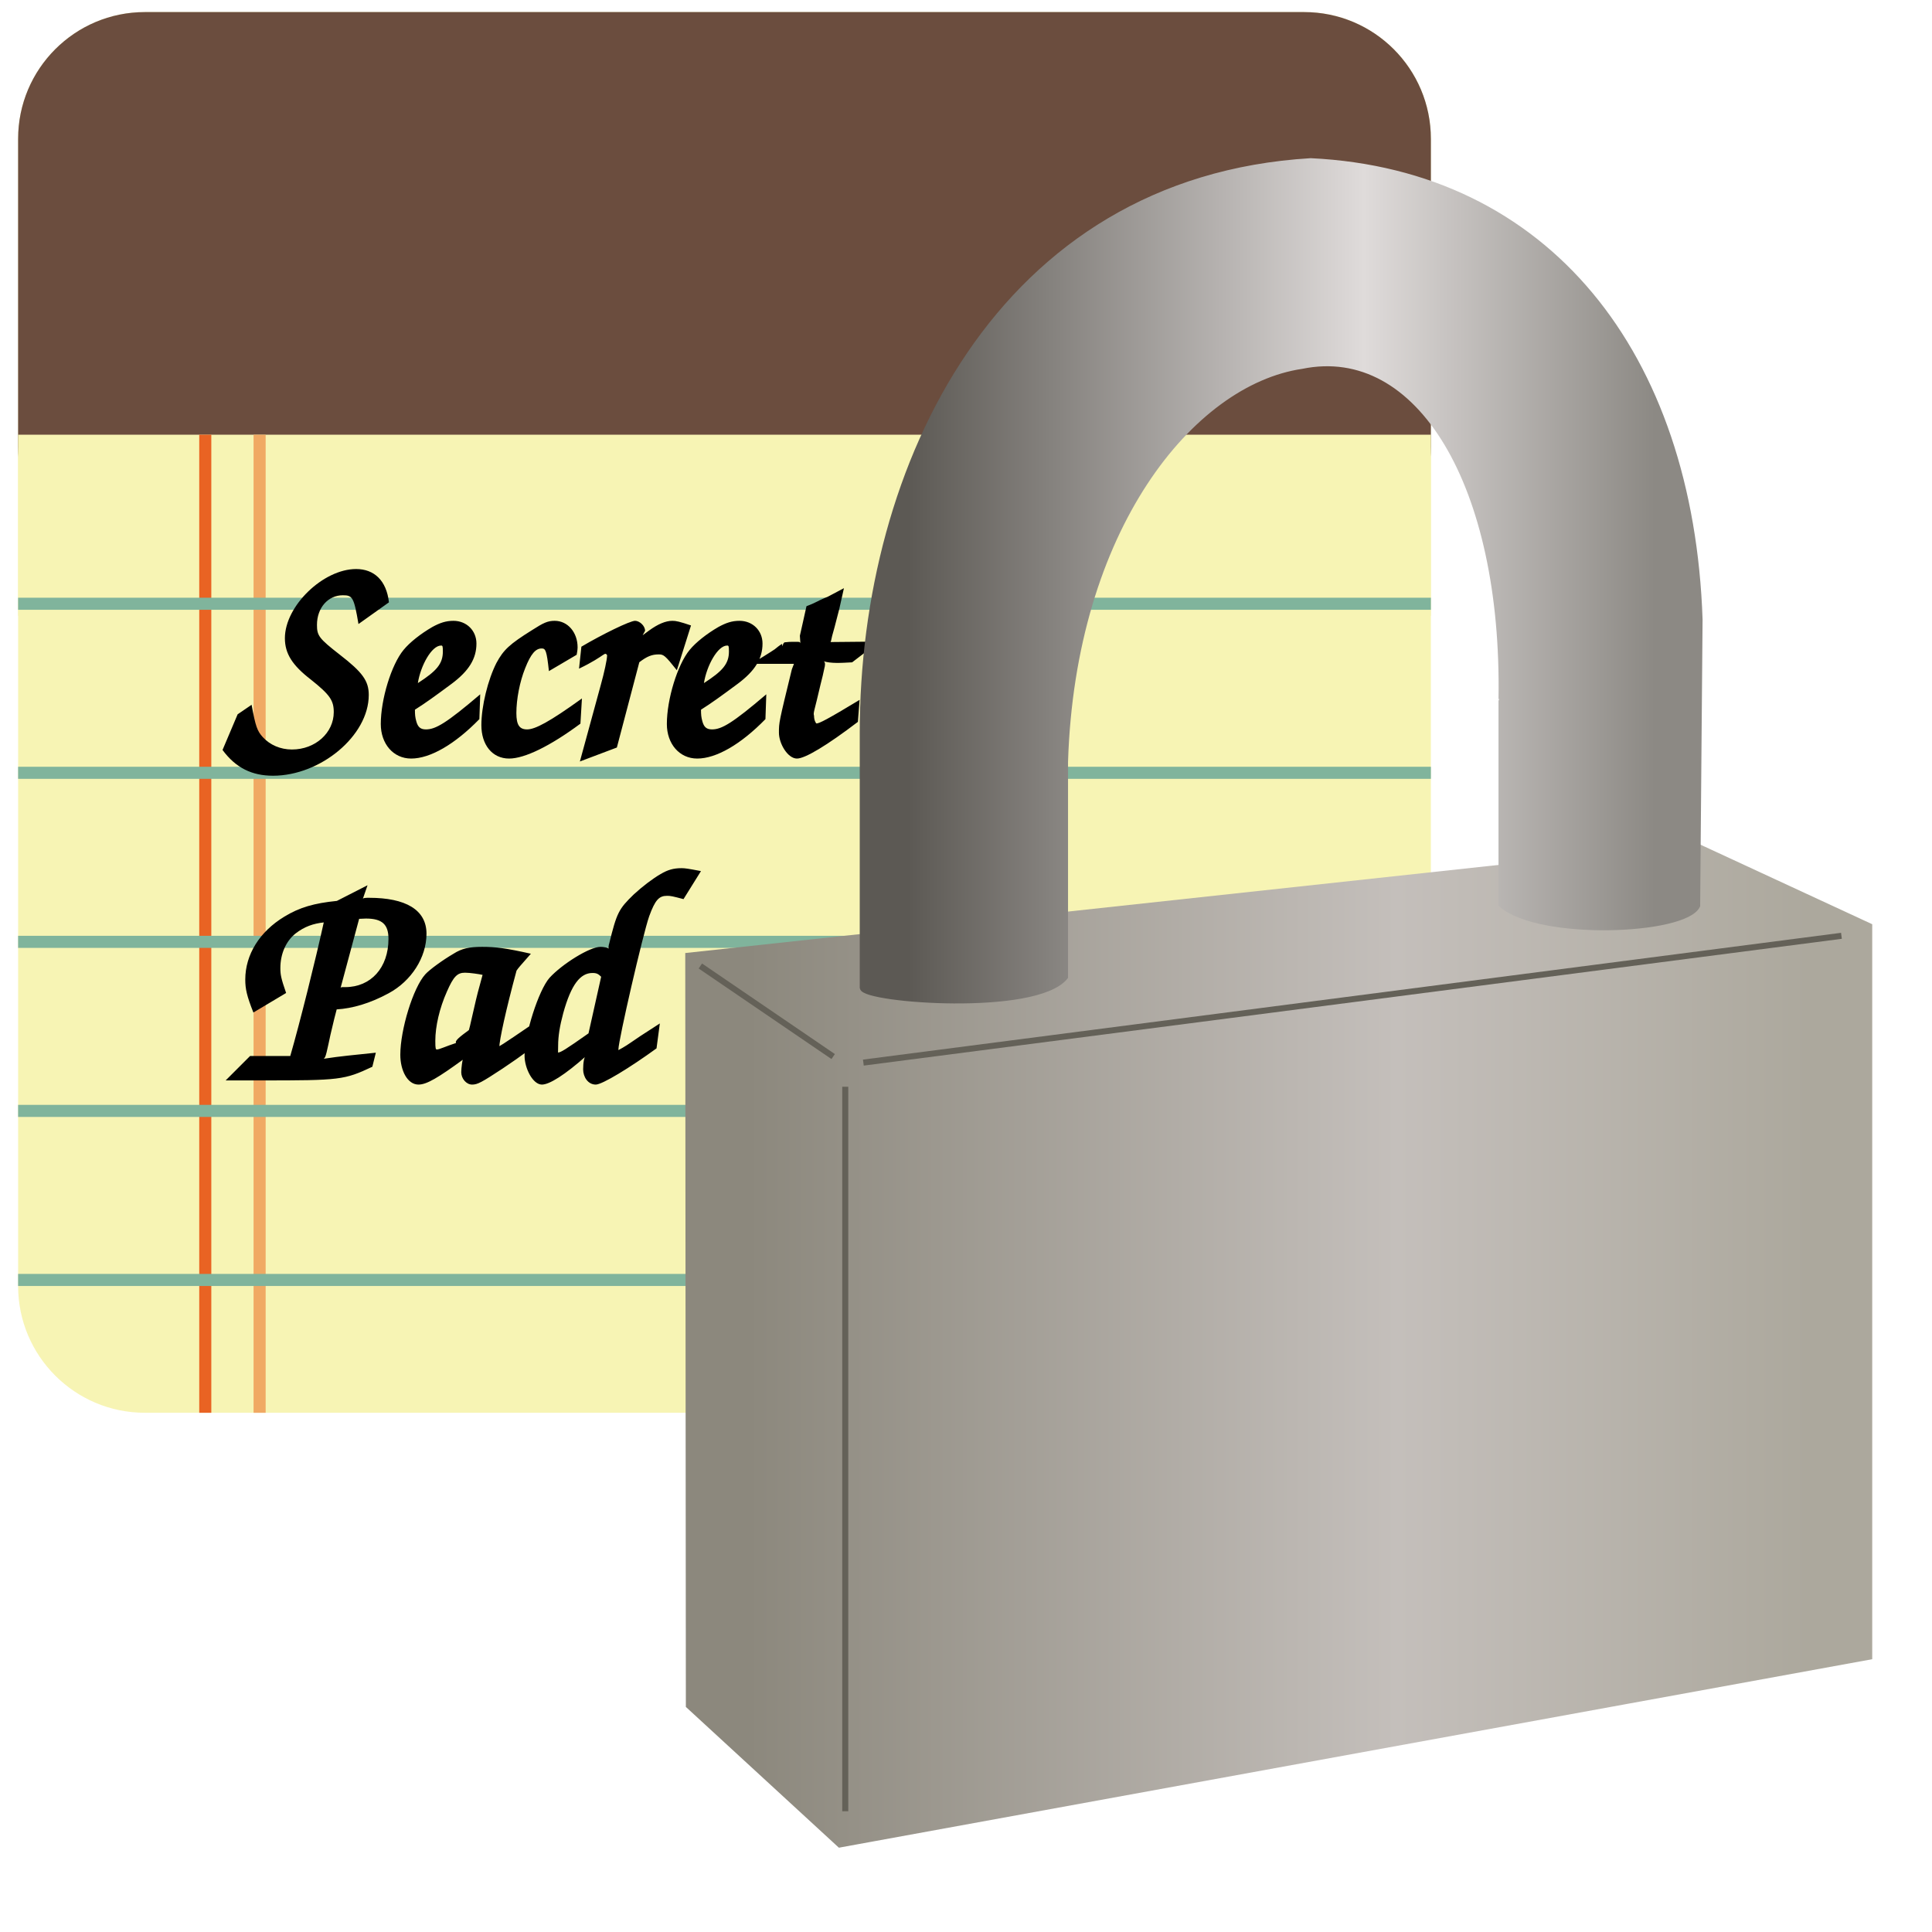
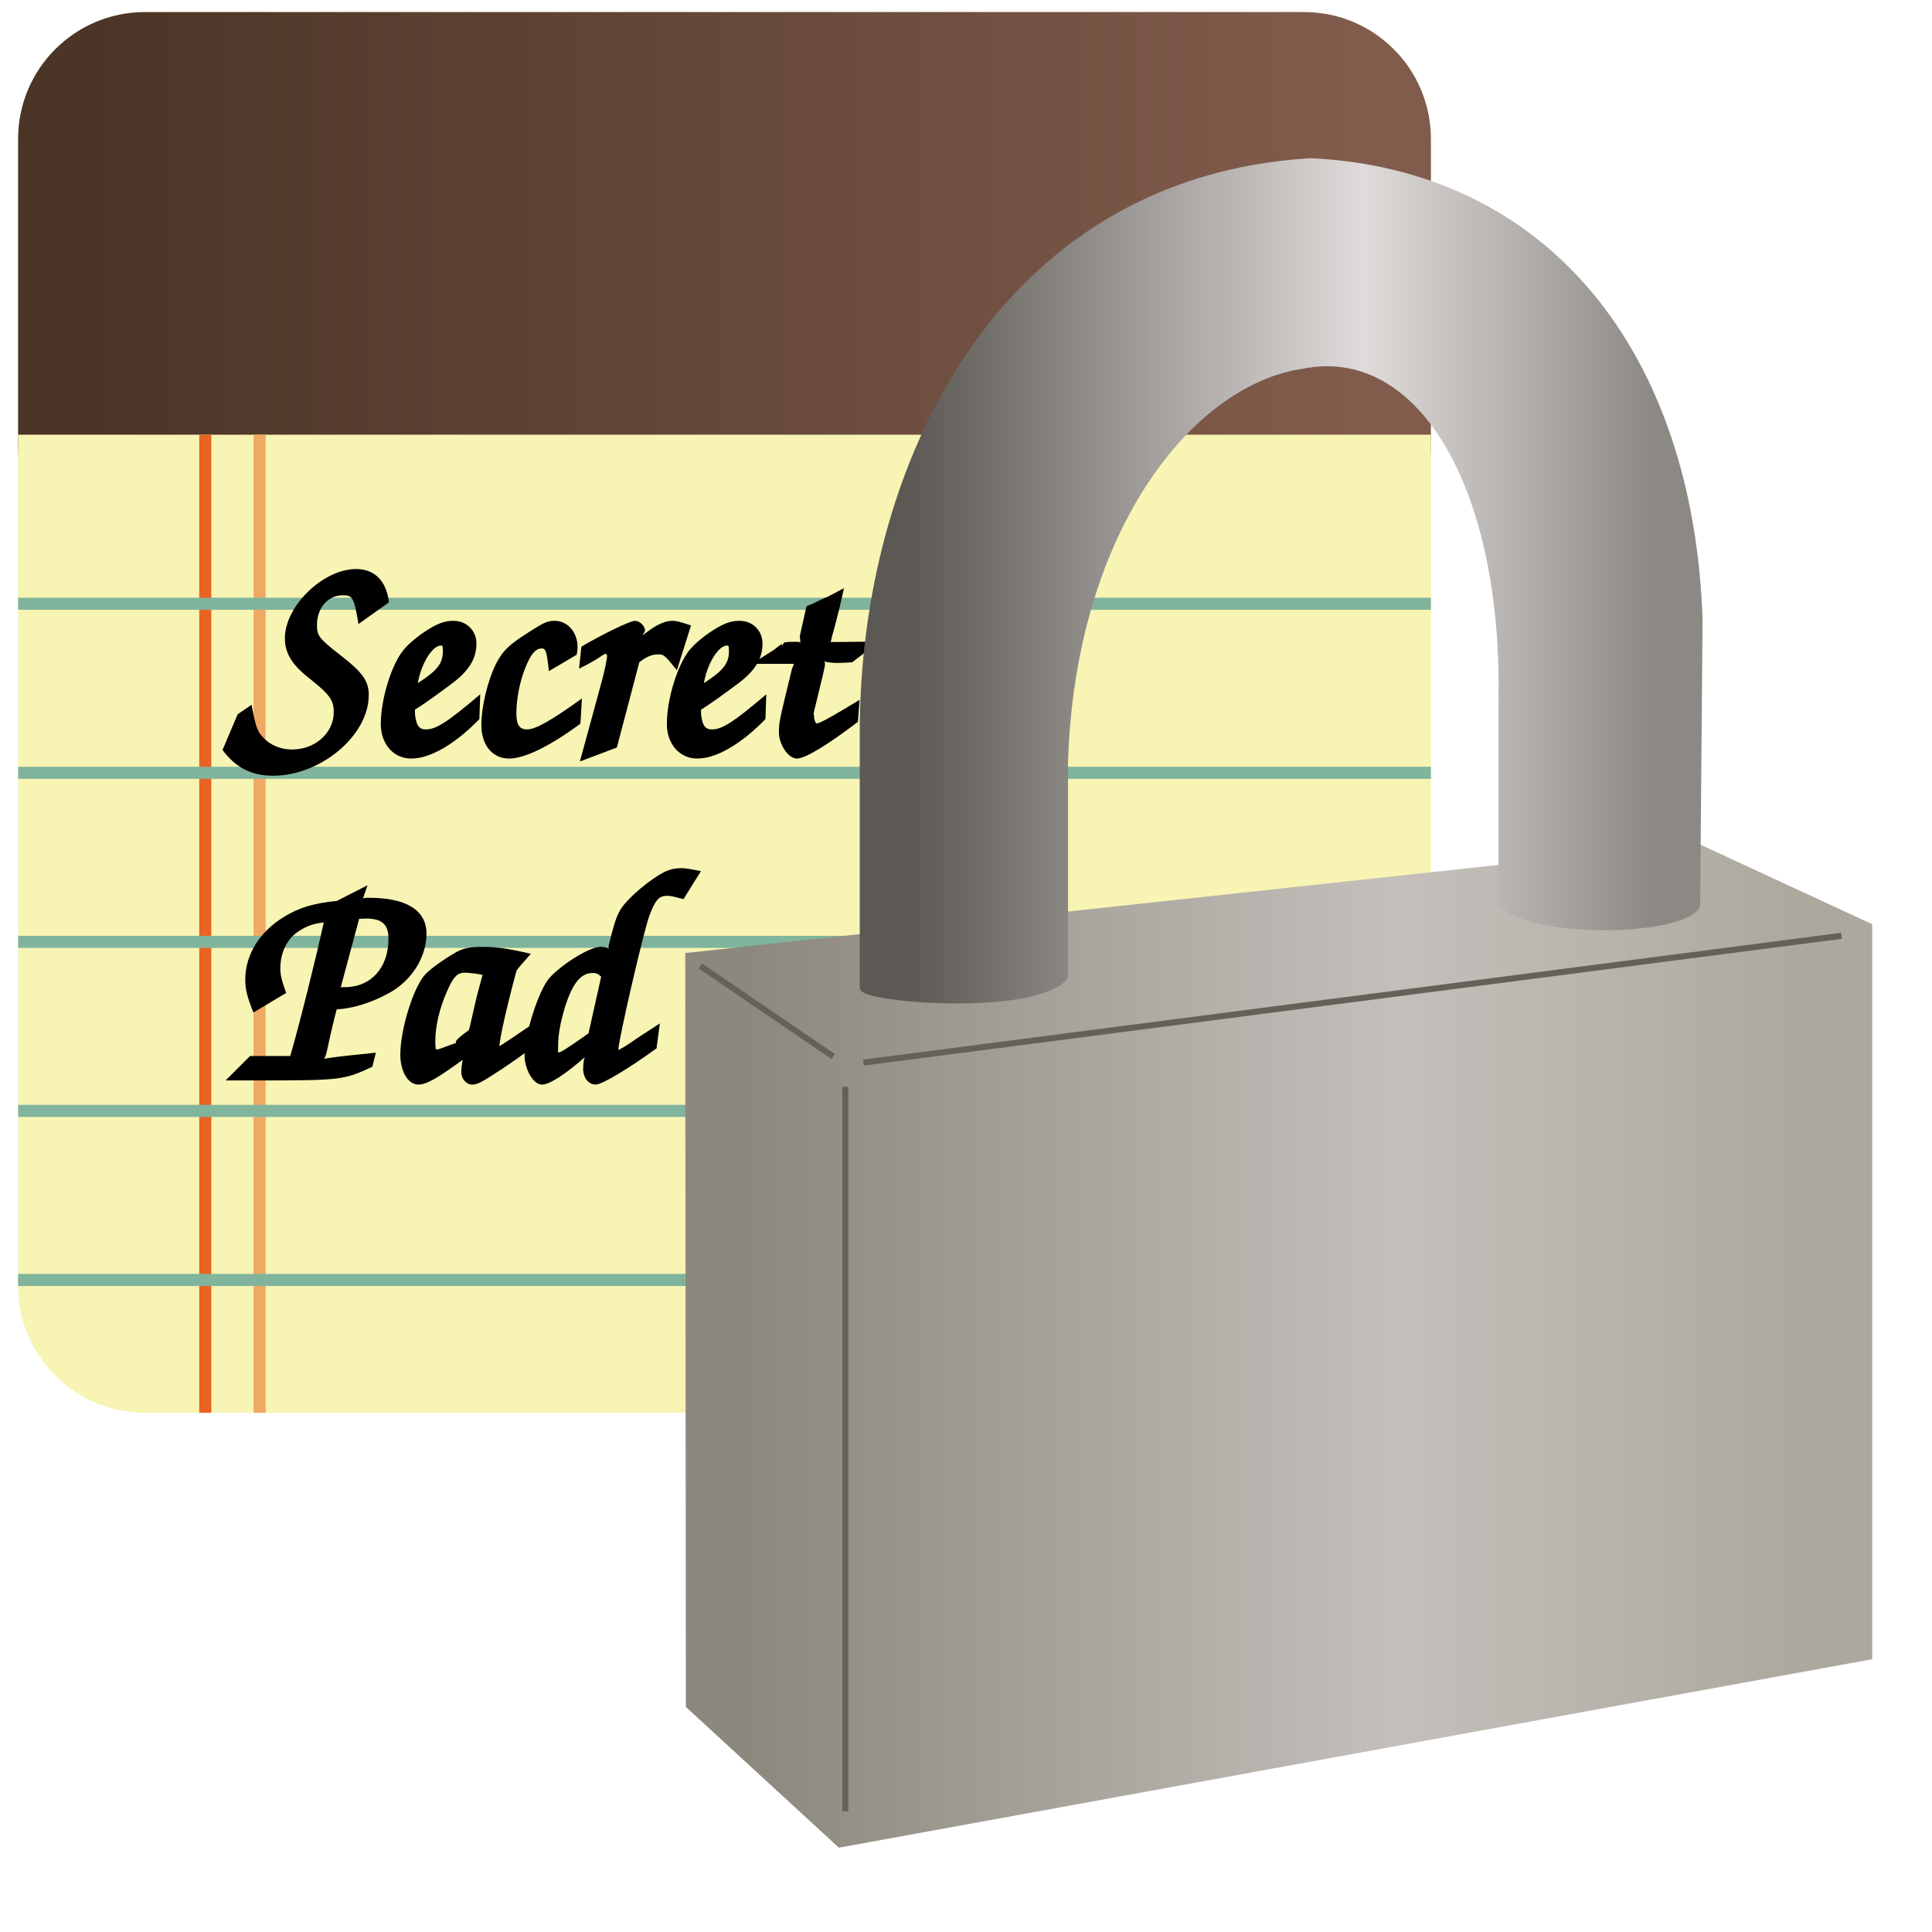
<svg xmlns="http://www.w3.org/2000/svg" width="4.444in" height="4.444in" viewBox="0 0 320 320">
  <defs>
+     <linearGradient id="g0">
+       <stop offset="5%" stop-color="#4b3527" />
+       <stop offset="95%" stop-color="#815c4c" />
+     </linearGradient>
    <linearGradient id="g1">
      <stop offset="5%" stop-color="#8c887d" />
      <stop offset="60%" stop-color="#c4bfbb" />
      <stop offset="95%" stop-color="#aca89d" />
    </linearGradient>
    <linearGradient id="g2">
      <stop offset="5%" stop-color="#5c5954" />
      <stop offset="60%" stop-color="#dfdbda" />
      <stop offset="95%" stop-color="#8c8984" />
    </linearGradient>
  </defs>
  <rect x="3" y="2" width="234" height="232" rx="21" ry="21" style="fill: rgb(247, 244, 180);" />
-   <rect x="3" y="2" width="234" height="93" rx="21" ry="21" style="fill: rgb(107, 77, 62);" />
+   <rect x="3" y="2" width="234" height="93" rx="21" ry="21" style="fill: url(#g0);" />
  <rect x="3" y="72" width="234" height="30" style="fill: rgb(247, 244, 180);" />
  <line x1="34" y1="72" x2="34" y2="234" stroke-width="2" stroke="#e96323" />
  <line x1="43" y1="72" x2="43" y2="234" stroke-width="2" stroke="#f0a963" />
  <line x1="3" y1="100" x2="237" y2="100" stroke-width="2" stroke="#80b49c" />
  <line x1="3" y1="128" x2="237" y2="128" stroke-width="2" stroke="#80b49c" />
  <line x1="3" y1="156" x2="237" y2="156" stroke-width="2" stroke="#80b49c" />
  <line x1="3" y1="184" x2="237" y2="184" stroke-width="2" stroke="#80b49c" />
  <line x1="3" y1="212" x2="237" y2="212" stroke-width="2" stroke="#80b49c" />
  <text x="37" y="125" style="fill: black; font-size: 49px; font-family: Comic Sans MS; font-weight: bold;">Secret</text>
  <text x="37" y="179" style="fill: black; font-size: 49px; font-family: Comic Sans MS; font-weight: bold;">Pad</text>
  <path fill="url(#g1)" stroke="url(#g1)" stroke-width="1" d="M 139.1,305.5      C 139.1,305.5 309.6,274.4 309.6,274.4       309.6,274.4 309.6,153.4 309.6,153.4       309.6,153.4 281.1,140.2 281.1,140.2       281.1,140.2 114.0,158.3 114.0,158.3       114.0,158.3 114.1,282.5 114.1,282.5       114.1,282.5 139.1,305.5 139.1,305.5 Z      M 376.5,137.0" />
  <path fill="url(#g2)" stroke="url(#g2)" stroke-width="1" d="M 142.9,163.6      C 142.9,163.6 142.9,121.3 142.9,121.3       142.9,77.3 165.5,29.8 217.1,26.7       256.2,28.6 280.0,58.6 281.5,102.6       281.5,102.6 281.1,150.0 281.1,150.0       279.0,154.3 255.0,155.3 248.7,149.8       248.7,149.8 248.7,115.6 248.7,115.8       249.3,80.4 235.1,56.6 215.6,60.6       197.3,63.3 177.6,87.6 176.4,126.2       176.4,126.2 176.4,161.8 176.4,161.8       171.5,167.8 143.3,165.6 142.9,163.6 Z" />
  <line x1="140" y1="180" x2="140" y2="300" stroke-width="1" stroke="#646158" />
  <line x1="138" y1="175" x2="116" y2="160" stroke-width="1" stroke="#646158" />
  <line x1="143" y1="176" x2="305" y2="155" stroke-width="1" stroke="#646158" />
</svg>
